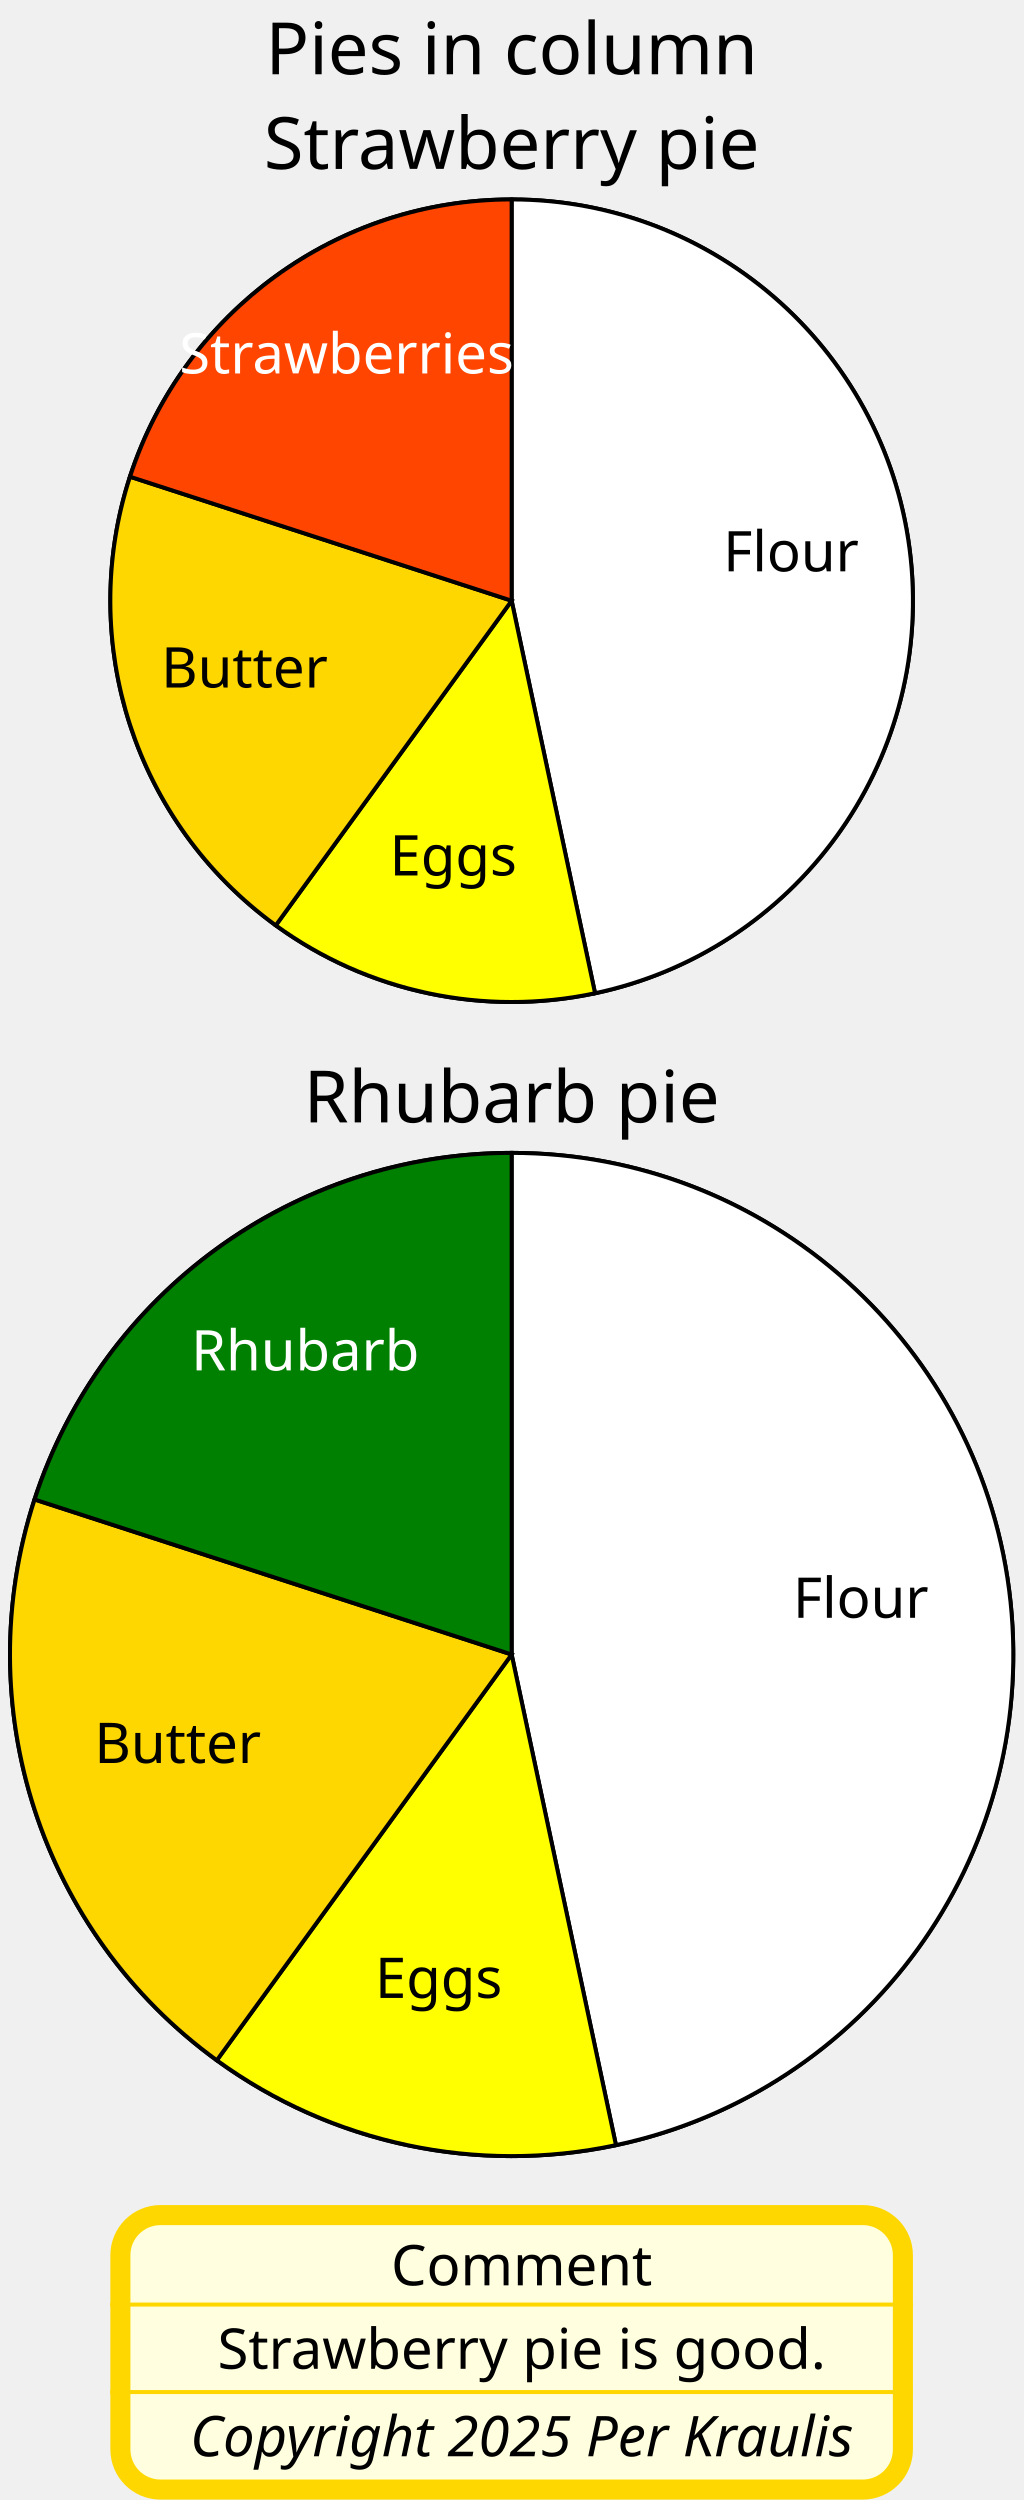
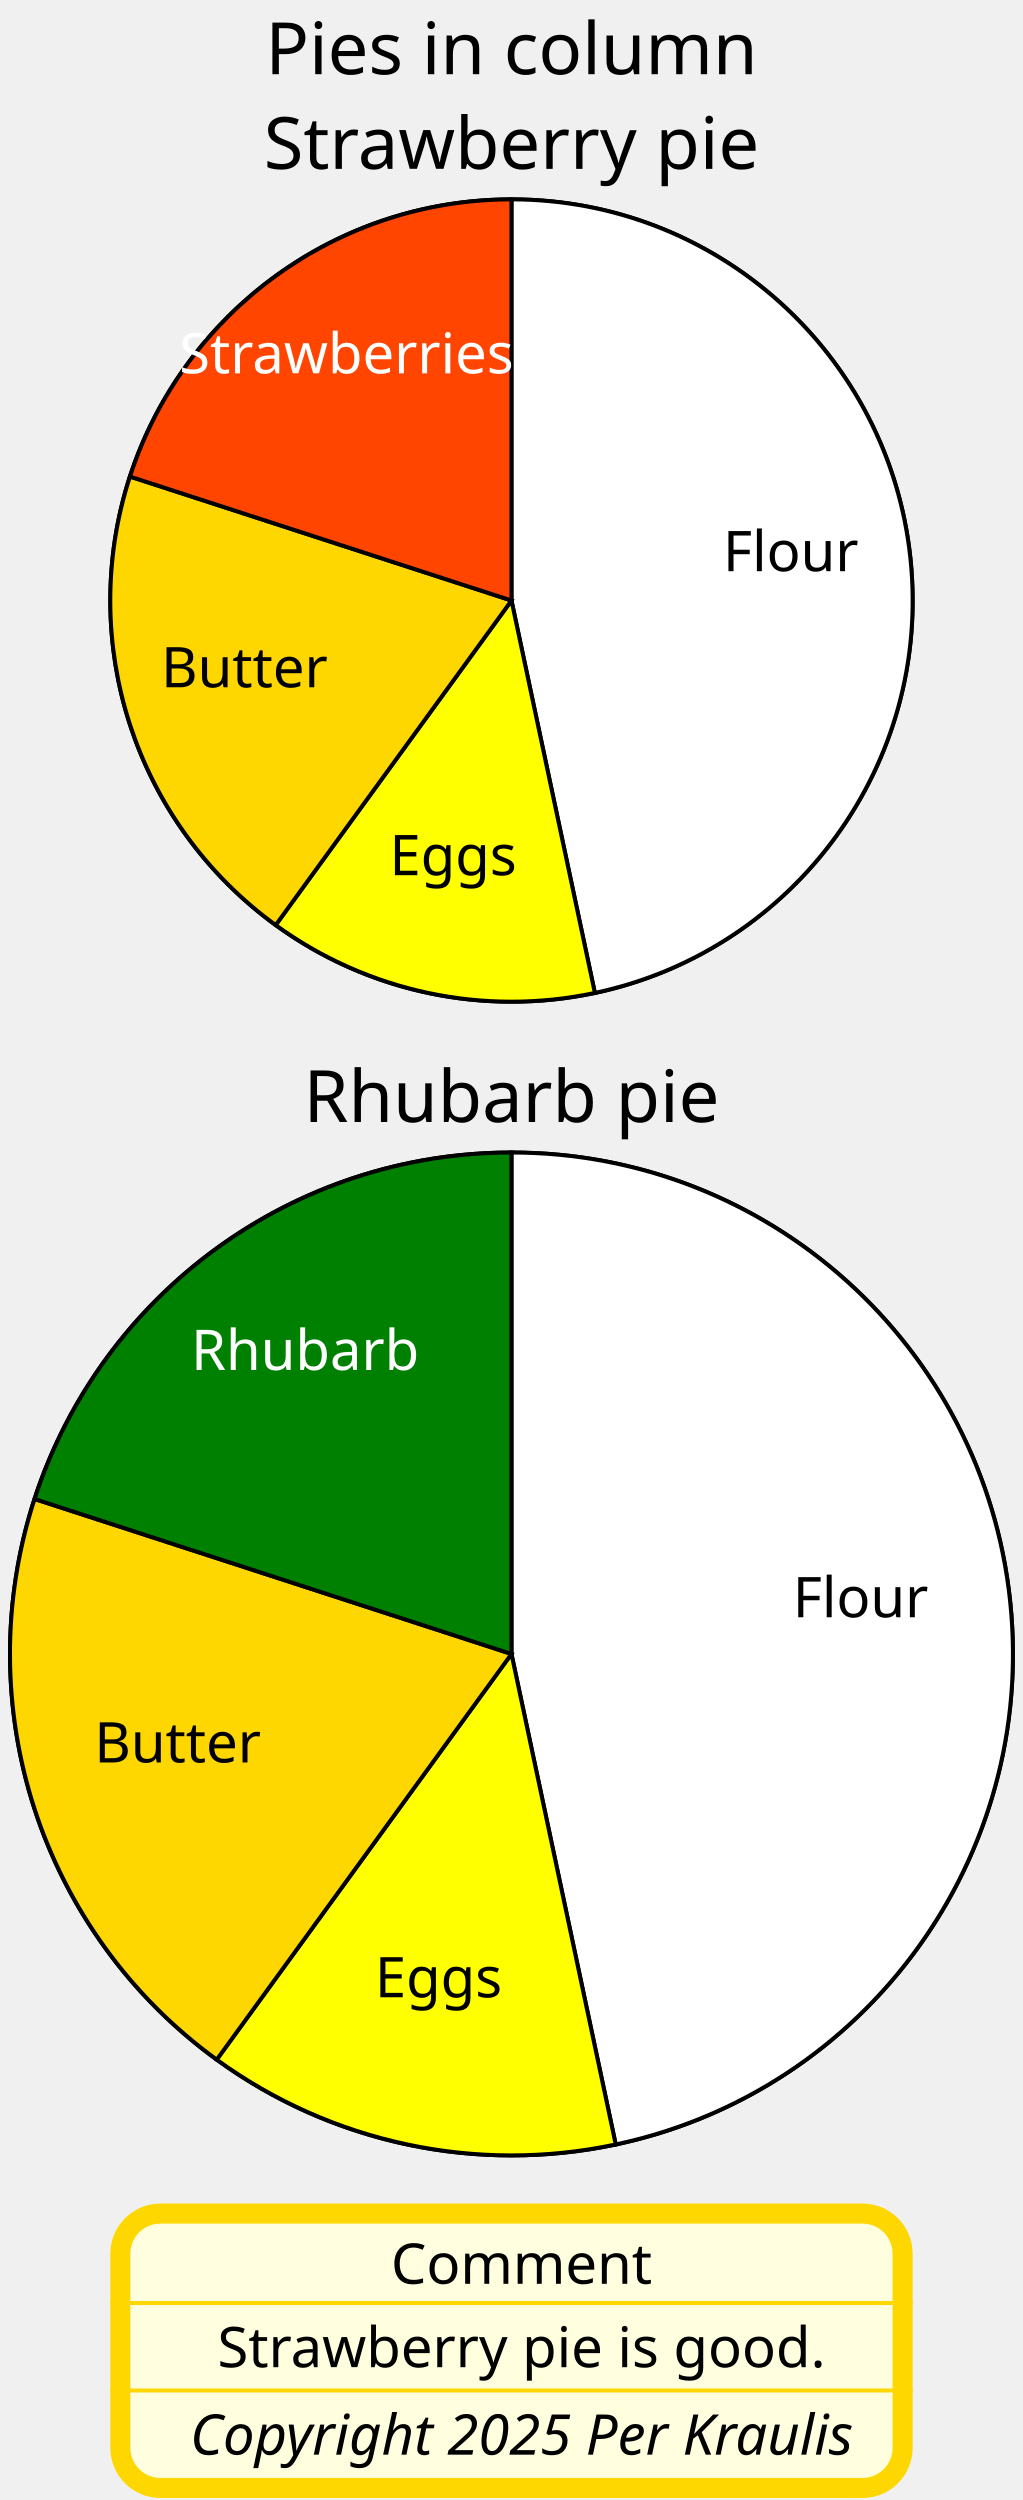
- <svg xmlns="http://www.w3.org/2000/svg" width="255" height="623" viewBox="0 0 255 623" transform="translate(0.5, 0.5)">
+ <svg xmlns="http://www.w3.org/2000/svg" width="255" height="623.2" viewBox="0 0 255 623.2" transform="translate(0.5, 0.5)">
  <g stroke="black" fill="white" font-family="sans-serif" font-size="14">
    <text x="127" y="18" stroke="none" fill="black" font-size="18" text-anchor="middle">Pies in column</text>
    <g transform="translate(25, 23.6)">
      <g stroke="black" fill="white" font-family="sans-serif" font-size="14">
        <text x="102" y="18" stroke="none" fill="black" font-size="18" text-anchor="middle">Strawberry pie</text>
        <g transform="translate(102, 125.6)">
          <circle r="100.0" />
          <g stroke="black" stroke-width="1">
-             <path d="M 0 0 L 0. -100 A 100 100 0 0 1 20.791 97.815 Z" fill="white" />
+             <path d="M 0 0 L 0 -100 A 100 100 0 0 1 20.791 97.815 Z" fill="white" />
            <path d="M 0 0 L 20.791 97.815 A 100 100 0 0 1 -58.779 80.902 Z" fill="yellow" />
            <path d="M 0 0 L -58.779 80.902 A 100 100 0 0 1 -95.106 -30.902 Z" fill="gold" />
-             <path d="M 0 0 L -95.106 -30.902 A 100 100 0 0 1 -0. -100 Z" fill="orangered" />
+             <path d="M 0 0 L -95.106 -30.902 A 100 100 0 0 1 0 -100 Z" fill="orangered" />
          </g>
          <g stroke="none" fill="black" text-anchor="middle">
            <text x="69.617" y="-7.317" fill="black">Flour</text>
            <text x="-14.554" y="68.47" fill="black">Eggs</text>
            <text x="-66.574" y="21.631" fill="black">Butter</text>
            <text x="-41.145" y="-56.631" fill="white">Strawberries</text>
          </g>
        </g>
      </g>
    </g>
    <g transform="translate(0, 261.2)">
      <g stroke="black" fill="white" font-family="sans-serif" font-size="14">
        <text x="127" y="18" stroke="none" fill="black" font-size="18" text-anchor="middle">Rhubarb pie</text>
        <g transform="translate(127, 150.6)">
          <circle r="125.0" />
          <g stroke="black" stroke-width="1">
-             <path d="M 0 0 L 0. -125 A 125 125 0 0 1 26 122.269 Z" fill="white" />
-             <path d="M 0 0 L 26 122.269 A 125 125 0 0 1 -73.473 101.127 Z" fill="yellow" />
+             <path d="M 0 0 L 0 -125 A 125 125 0 0 1 25.989 122.268 Z" fill="white" />
+             <path d="M 0 0 L 25.989 122.268 A 125 125 0 0 1 -73.473 101.127 Z" fill="yellow" />
            <path d="M 0 0 L -73.473 101.127 A 125 125 0 0 1 -118.882 -38.627 Z" fill="gold" />
-             <path d="M 0 0 L -118.882 -38.627 A 125 125 0 0 1 -0. -125 Z" fill="green" />
+             <path d="M 0 0 L -118.882 -38.627 A 125 125 0 0 1 0 -125 Z" fill="green" />
          </g>
          <g stroke="none" fill="black" text-anchor="middle">
-             <text x="87" y="-9.146" fill="black">Flour</text>
+             <text x="87.021" y="-9.146" fill="black">Flour</text>
            <text x="-18.192" y="85.588" fill="black">Eggs</text>
            <text x="-83.217" y="27.039" fill="black">Butter</text>
            <text x="-51.431" y="-70.789" fill="white">Rhubarb</text>
          </g>
        </g>
      </g>
    </g>
-     <g transform="translate(27, 549)">
+     <g transform="translate(27, 548.8)">
      <g stroke="black" fill="white" font-family="sans-serif" font-size="14">
        <text x="100" y="18" stroke="none" fill="black" font-size="18" text-anchor="middle">Comment</text>
        <rect x="2.5" y="2.5" rx="10" ry="10" width="195" fill="lightyellow" stroke="gold" stroke-width="5" height="68.4" />
        <g stroke="none" fill="black" text-anchor="middle" transform="translate(102.5, 20)">
          <text x="0" y="0">Comment</text>
        </g>
        <line x1="0" y1="24.8" x2="200" y2="24.8" stroke="gold" stroke-width="1" />
        <g stroke="none" fill="black" text-anchor="middle" transform="translate(102.5, 40.8)">
          <text x="0" y="0">Strawberry pie is good.</text>
        </g>
        <line x1="0" y1="46.6" x2="200" y2="46.6" stroke="gold" stroke-width="1" />
        <g stroke="none" fill="black" text-anchor="middle" font-style="italic" transform="translate(102.5, 62.6)">
          <text x="0" y="0">Copyright 2025 Per Kraulis</text>
        </g>
      </g>
    </g>
  </g>
</svg>
